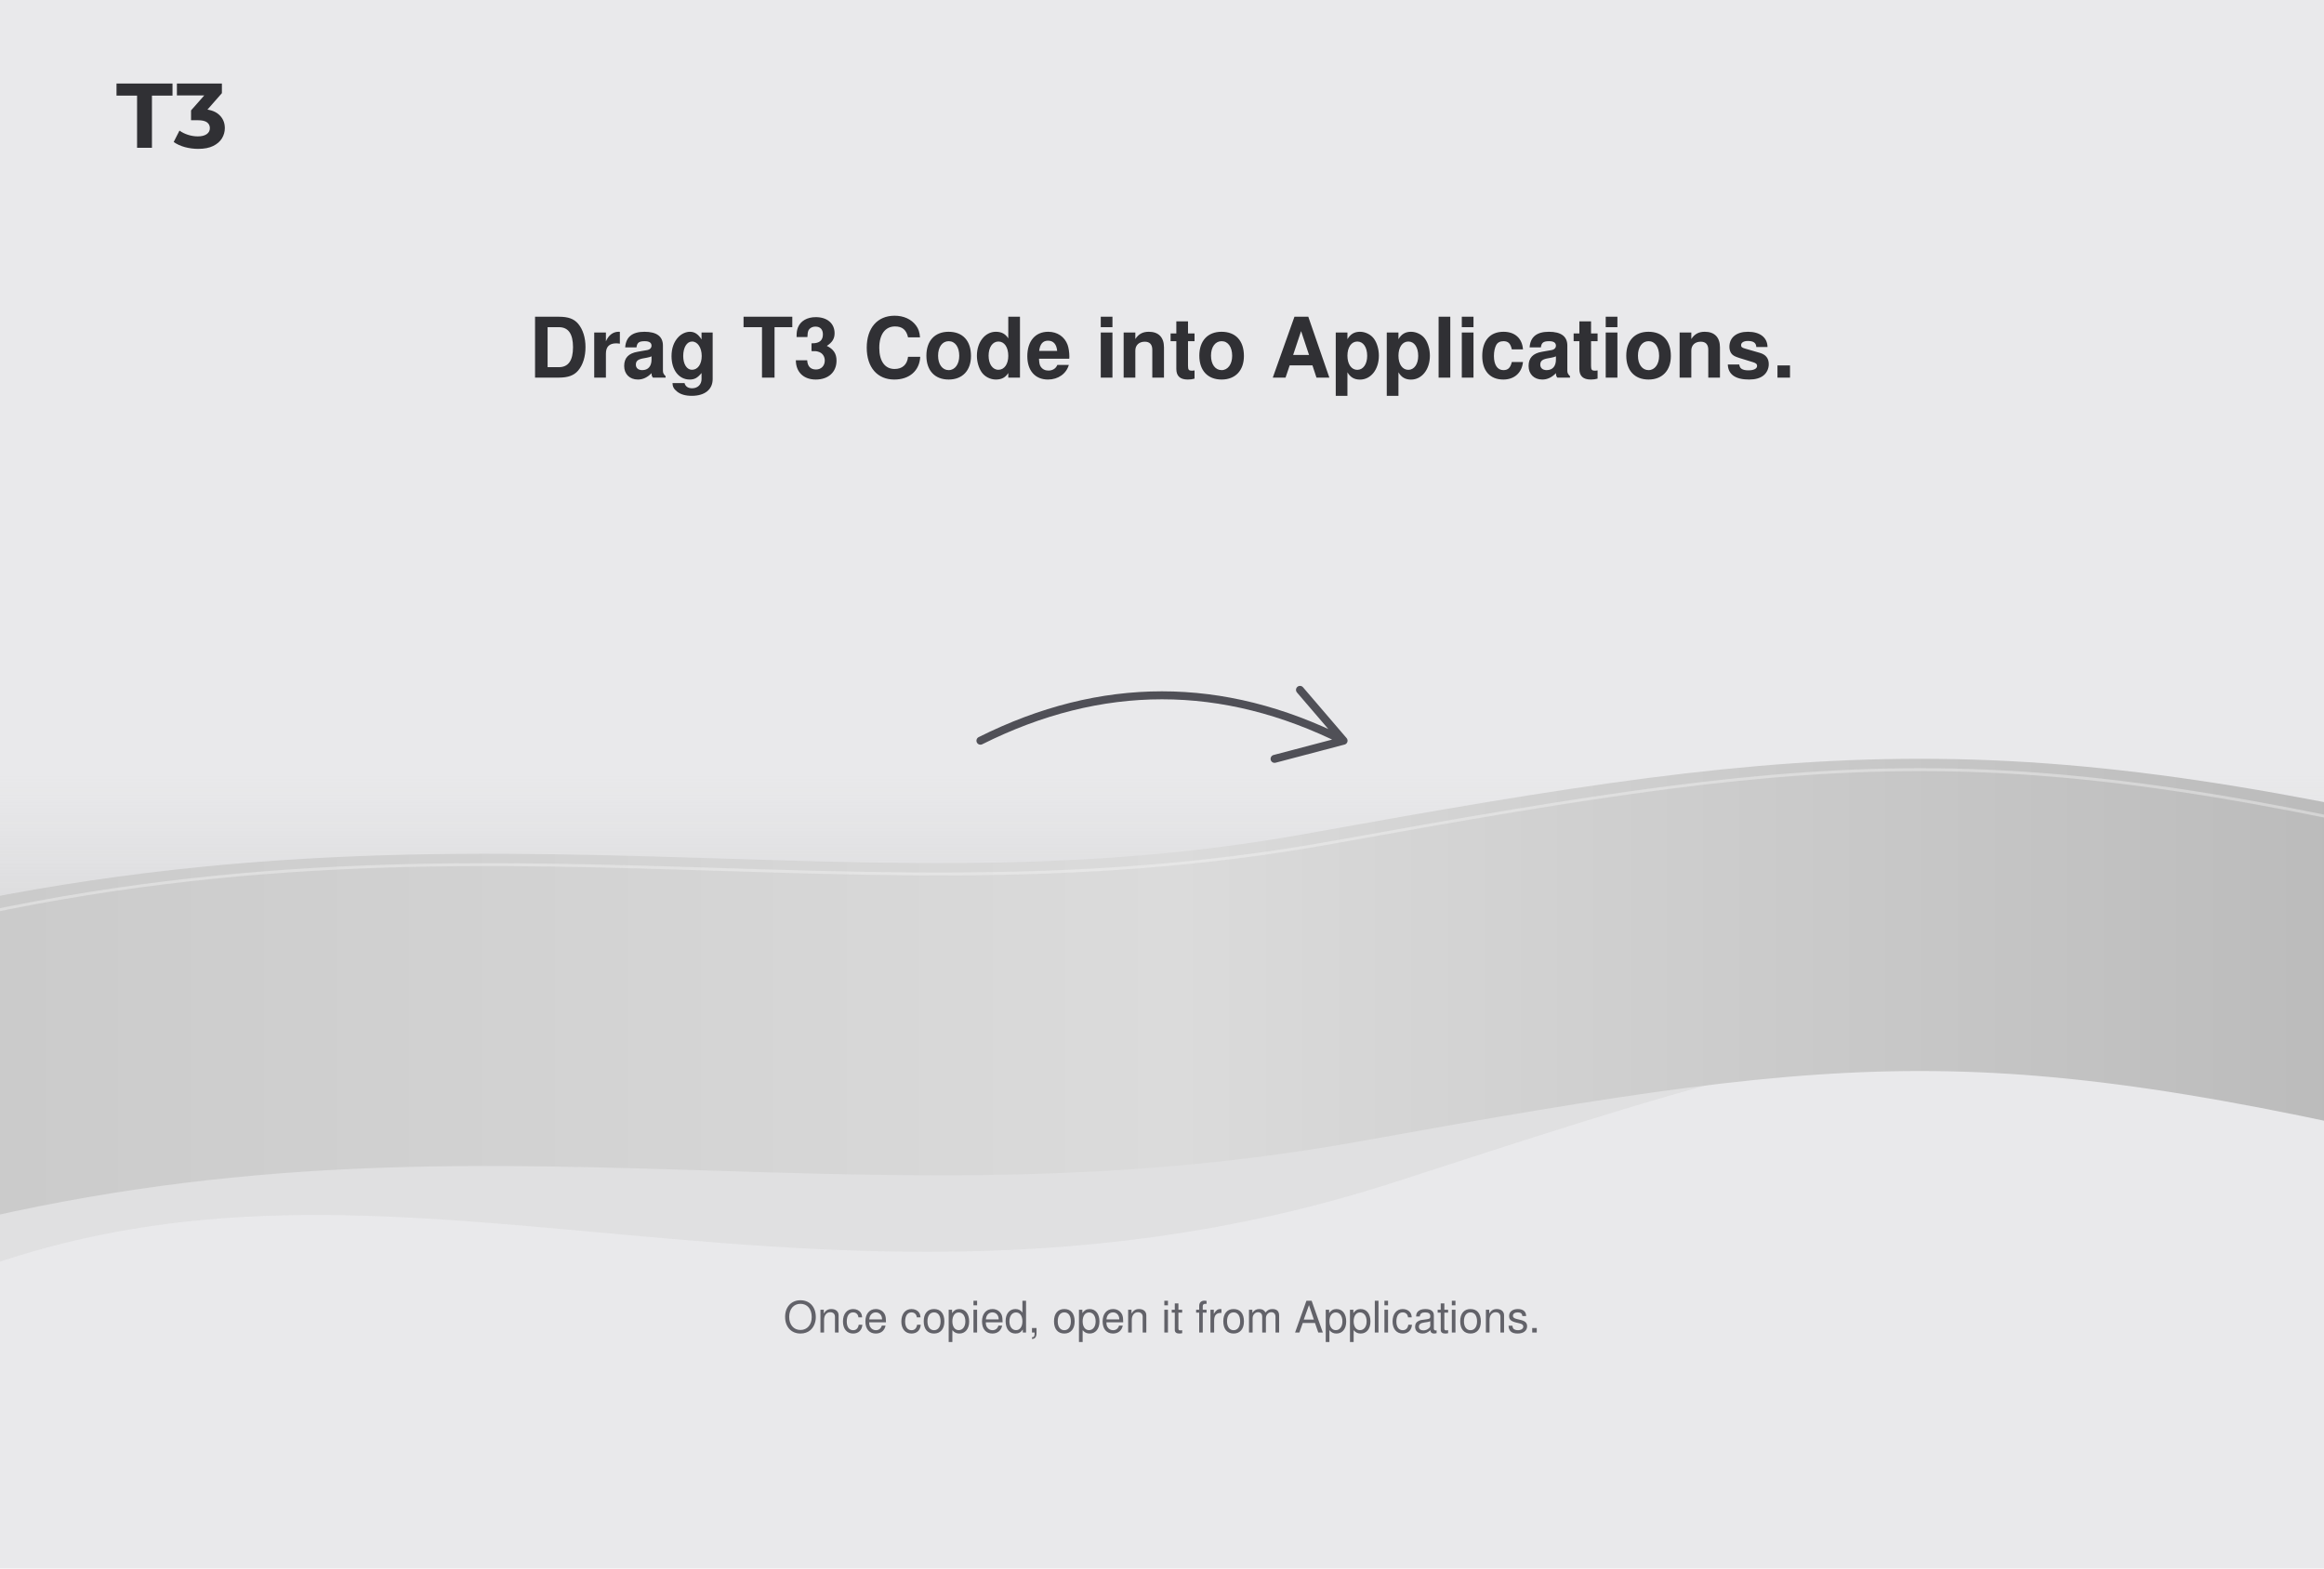
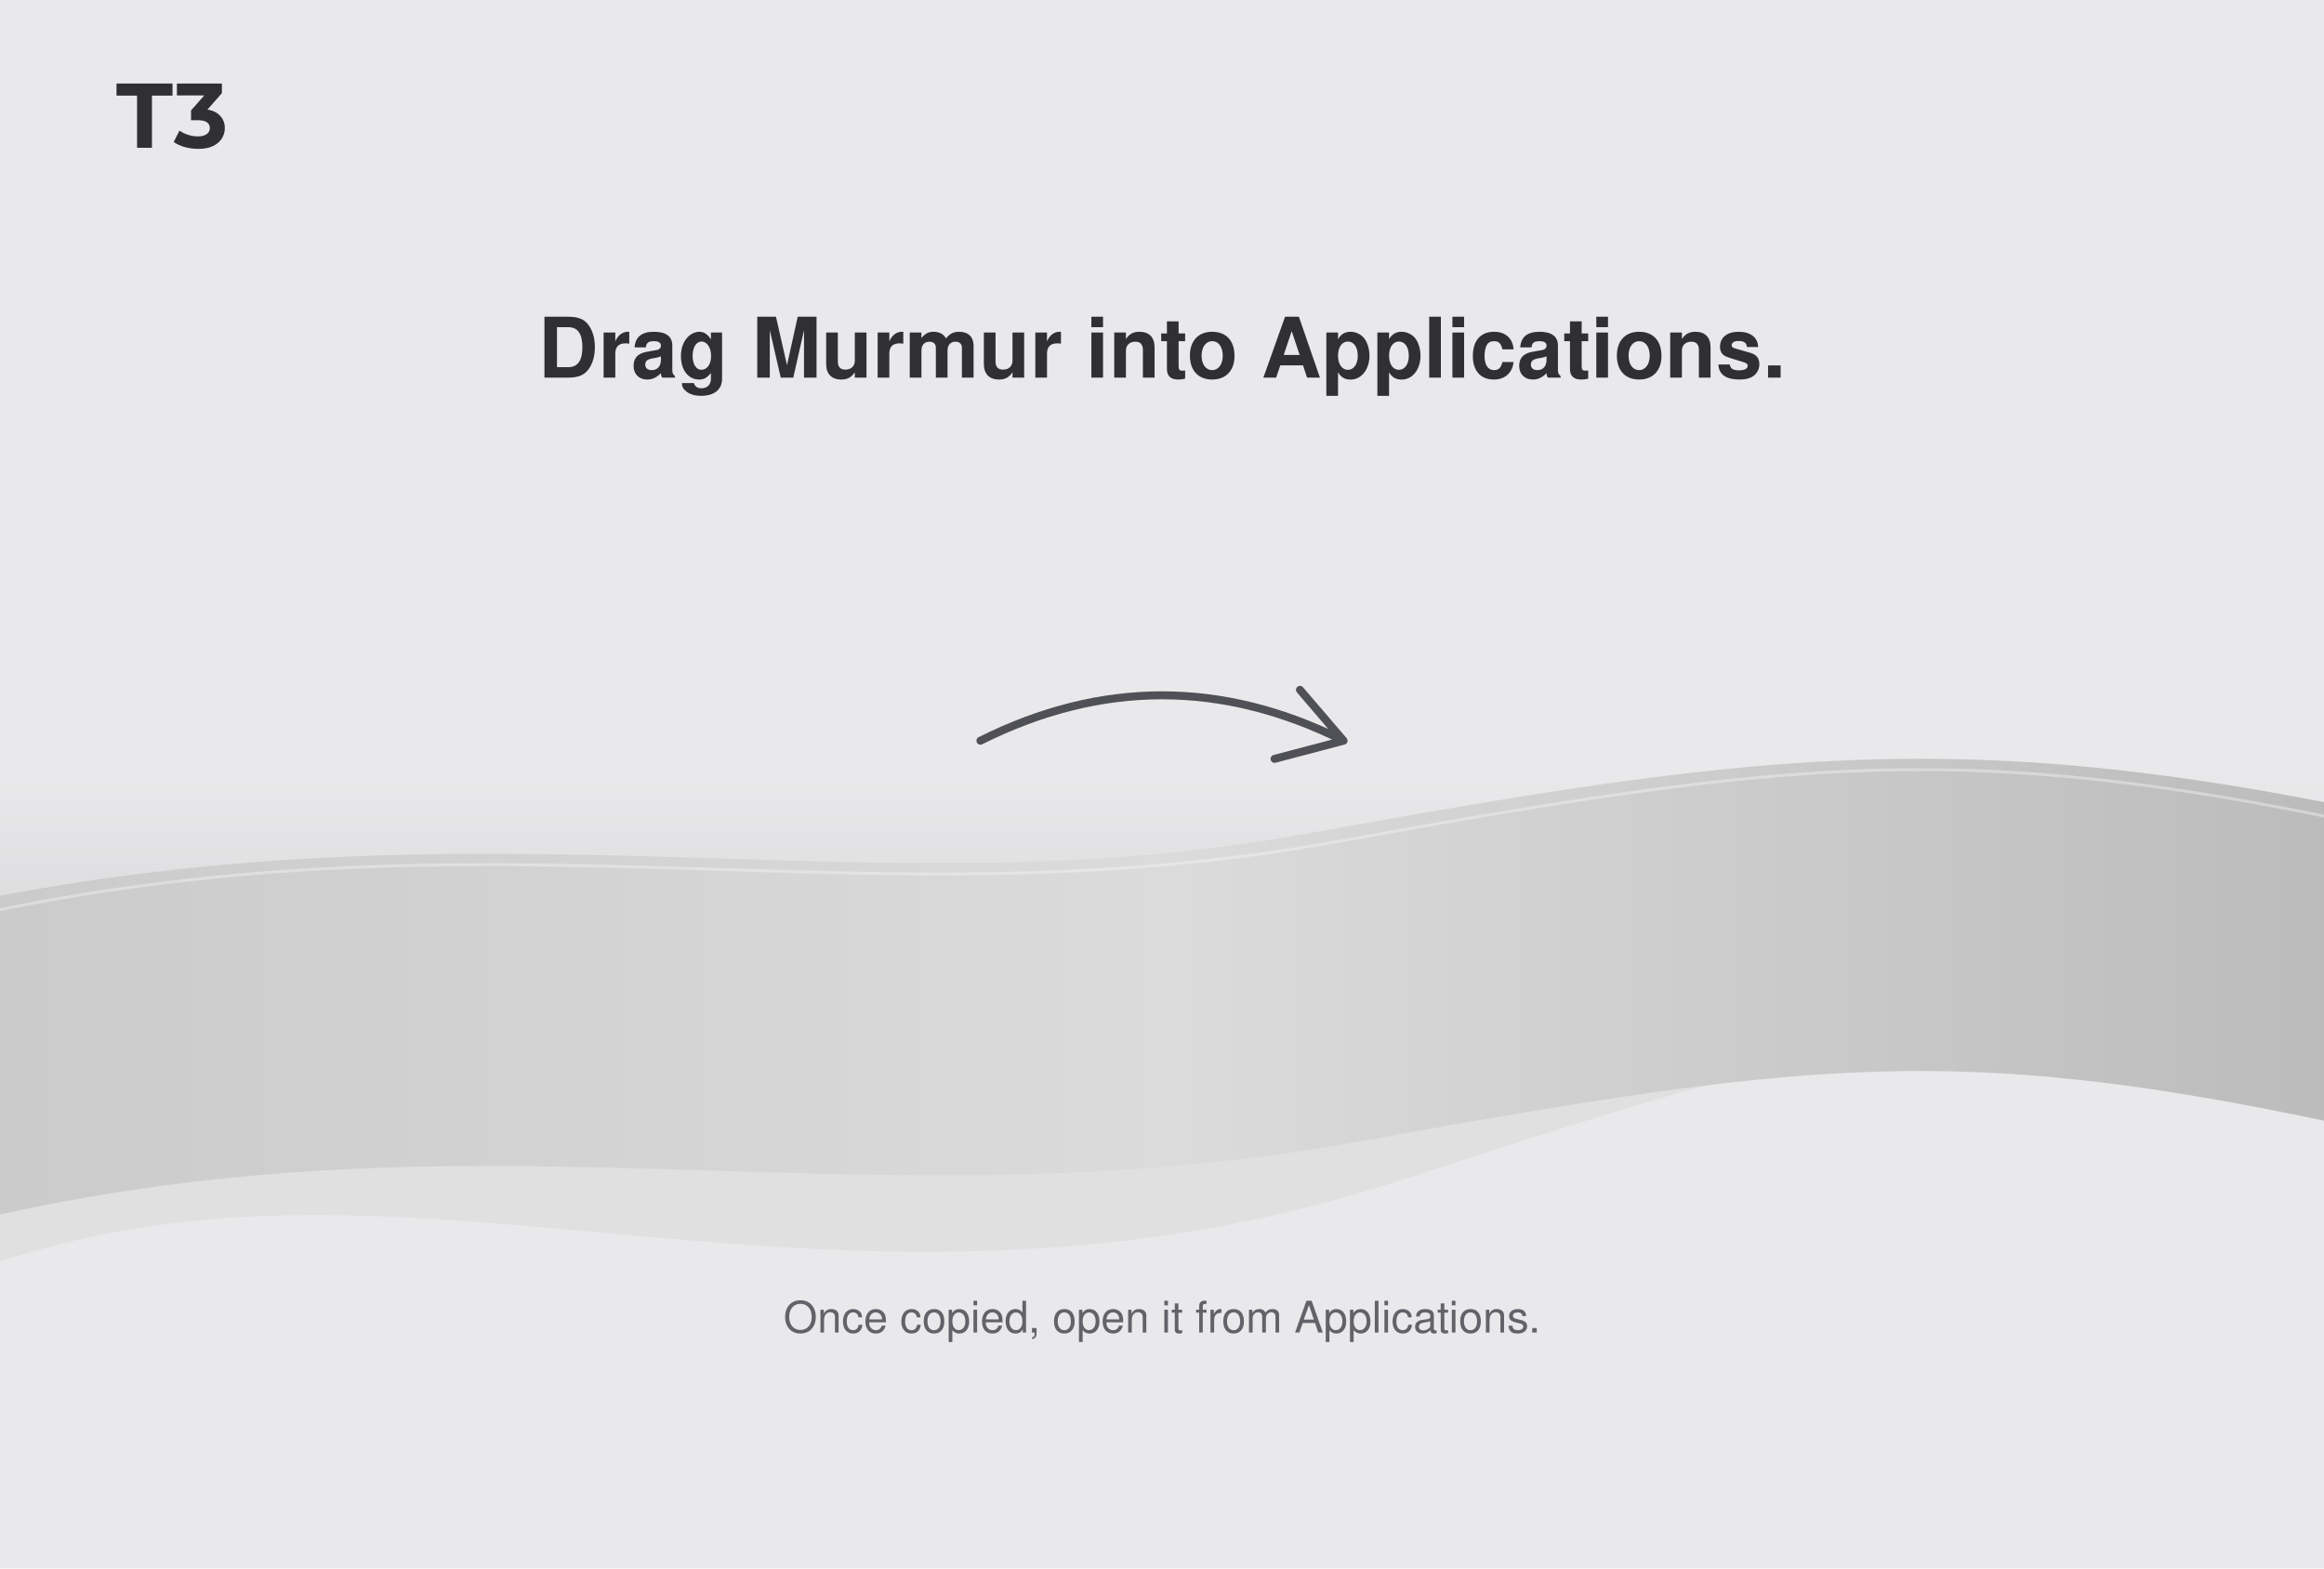
<svg xmlns="http://www.w3.org/2000/svg" width="1280" height="864" viewBox="0 0 640 432">
  <defs>
    <linearGradient id="veil" x1="0" y1="0" x2="0" y2="1">
      <stop stop-color="#B7B7B7" stop-opacity="0" />
      <stop offset=".55" stop-color="#A5A5A5" stop-opacity=".24" />
      <stop offset="1" stop-color="#D1D1D1" stop-opacity=".4" />
    </linearGradient>
    <linearGradient id="silk" x1="0" y1="0" x2="1" y2="0">
      <stop stop-color="#C8C8C8" />
      <stop offset=".5" stop-color="#DBDBDB" />
      <stop offset="1" stop-color="#B5B5B5" />
    </linearGradient>
  </defs>
  <rect width="640" height="432" fill="#E9E9EB" />
  <path d="M-60 293C95 220 214 304 362 256S559 191 707 257" stroke="url(#veil)" stroke-width="146" fill="none" opacity="1" stroke-linecap="round" stroke-linejoin="round" />
  <path d="M-60 306C113 252 223 298 367 272S553 242 707 280" stroke="url(#silk)" stroke-width="86" fill="none" opacity="1" stroke-linecap="round" stroke-linejoin="round" />
  <path d="M-60 266C113 212 223 258 367 232S553 202 707 240" stroke="#F5F5F5" stroke-width="0.8" fill="none" opacity="0.42" stroke-linecap="round" stroke-linejoin="round" />
  <svg x="32" y="23" width="30" height="18" viewBox="15.531 37 94.394 56.96" fill="#303034">
    <path d="M33.451 93V47.56H15.531V37H64.331V47.56H46.411V93H33.451ZM86.725 93.96C82.832 93.96 78.965 93.453 75.125 92.44C71.285 91.373 68.032 89.88 65.365 87.96L70.405 78.04C72.539 79.587 75.019 80.813 77.845 81.72C80.672 82.627 83.525 83.08 86.405 83.08C89.659 83.08 92.219 82.44 94.085 81.16C95.952 79.88 96.885 78.12 96.885 75.88C96.885 73.747 96.059 72.067 94.405 70.84C92.752 69.613 90.085 69 86.405 69H80.485V60.44L96.085 42.76L97.525 47.4H68.165V37H107.365V45.4L91.845 63.08L85.285 59.32H89.045C95.925 59.32 101.125 60.867 104.645 63.96C108.165 67.053 109.925 71.027 109.925 75.88C109.925 79.027 109.099 81.987 107.445 84.76C105.792 87.48 103.259 89.693 99.845 91.4C96.432 93.107 92.059 93.96 86.725 93.96Z" />
  </svg>
-   <text x="320" y="104" fill="#303034" font-family="Helvetica" font-size="23" font-weight="700" text-anchor="middle">Drag T3 Code into Applications.</text>
+   <text x="320" y="104" fill="#303034" font-family="Helvetica" font-size="23" font-weight="700" text-anchor="middle">Drag Murmur into Applications.</text>
  <path d="M270 204Q320 179 370 204M358 190L370 204L351 209" stroke="#505057" stroke-width="2.2" fill="none" opacity="1" stroke-linecap="round" stroke-linejoin="round" />
  <text x="320" y="367" fill="#626269" font-family="Helvetica" font-size="12" font-weight="400" text-anchor="middle">Once copied, open it from Applications.</text>
</svg>
